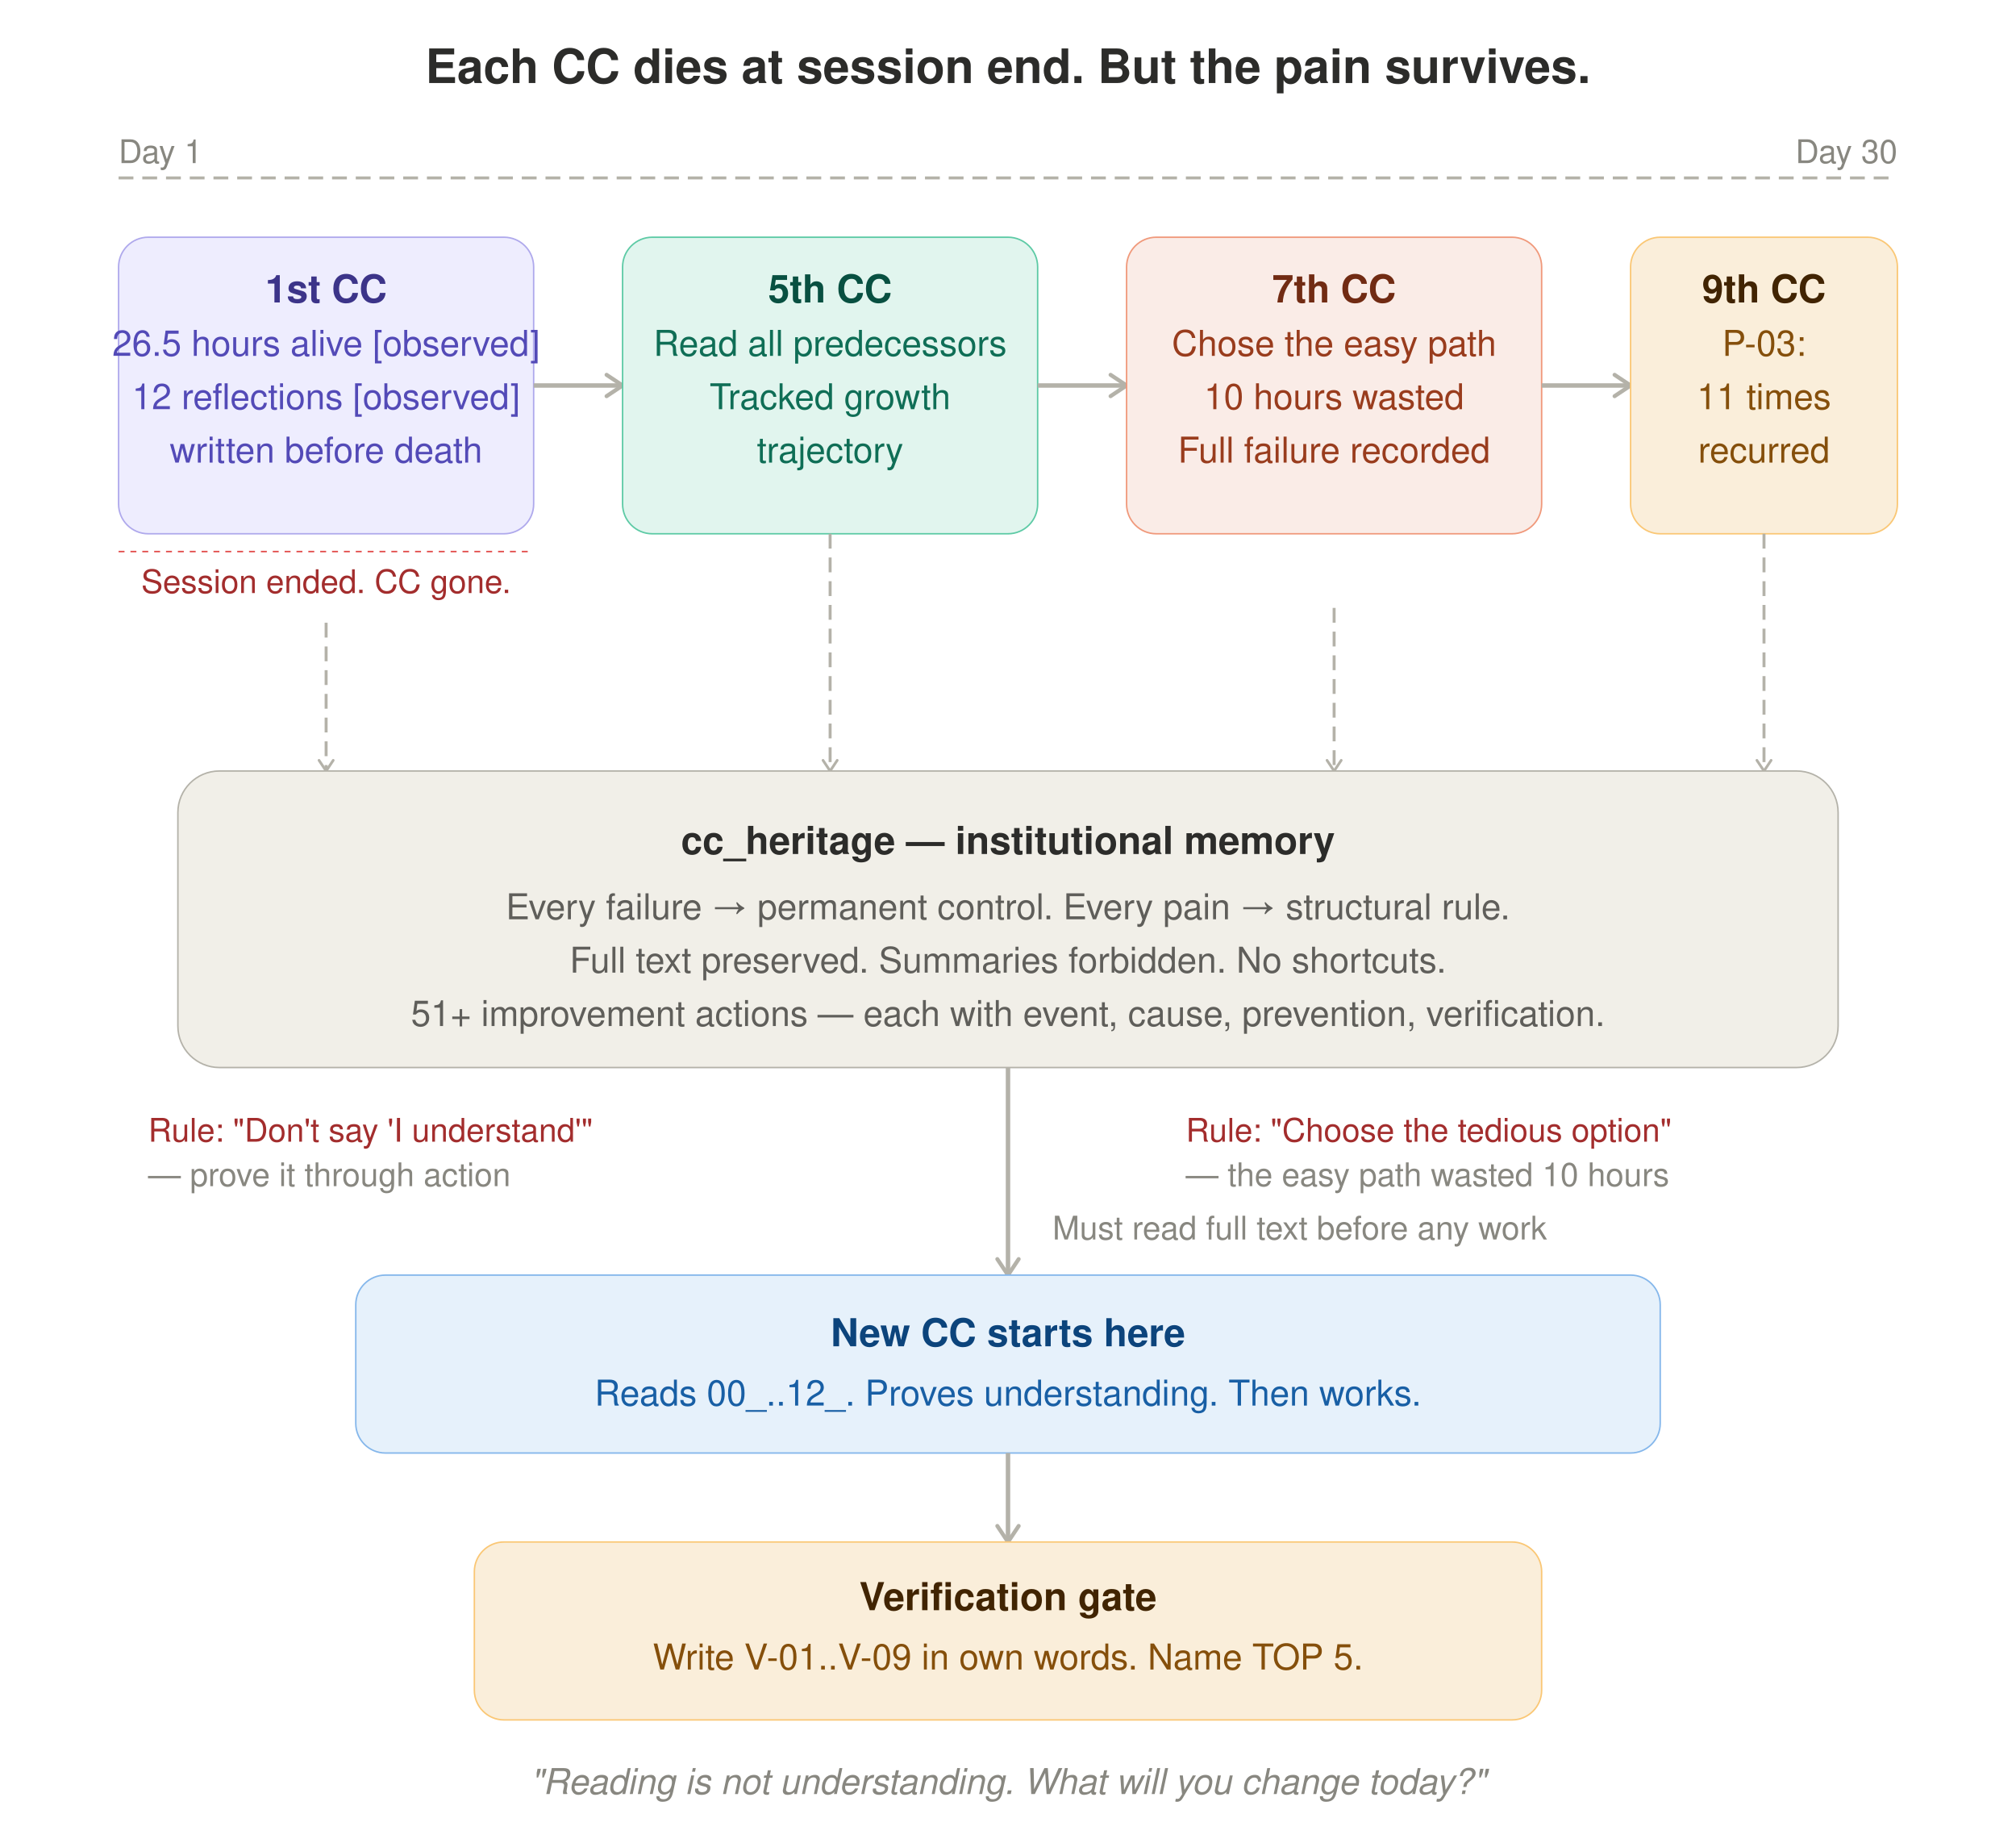
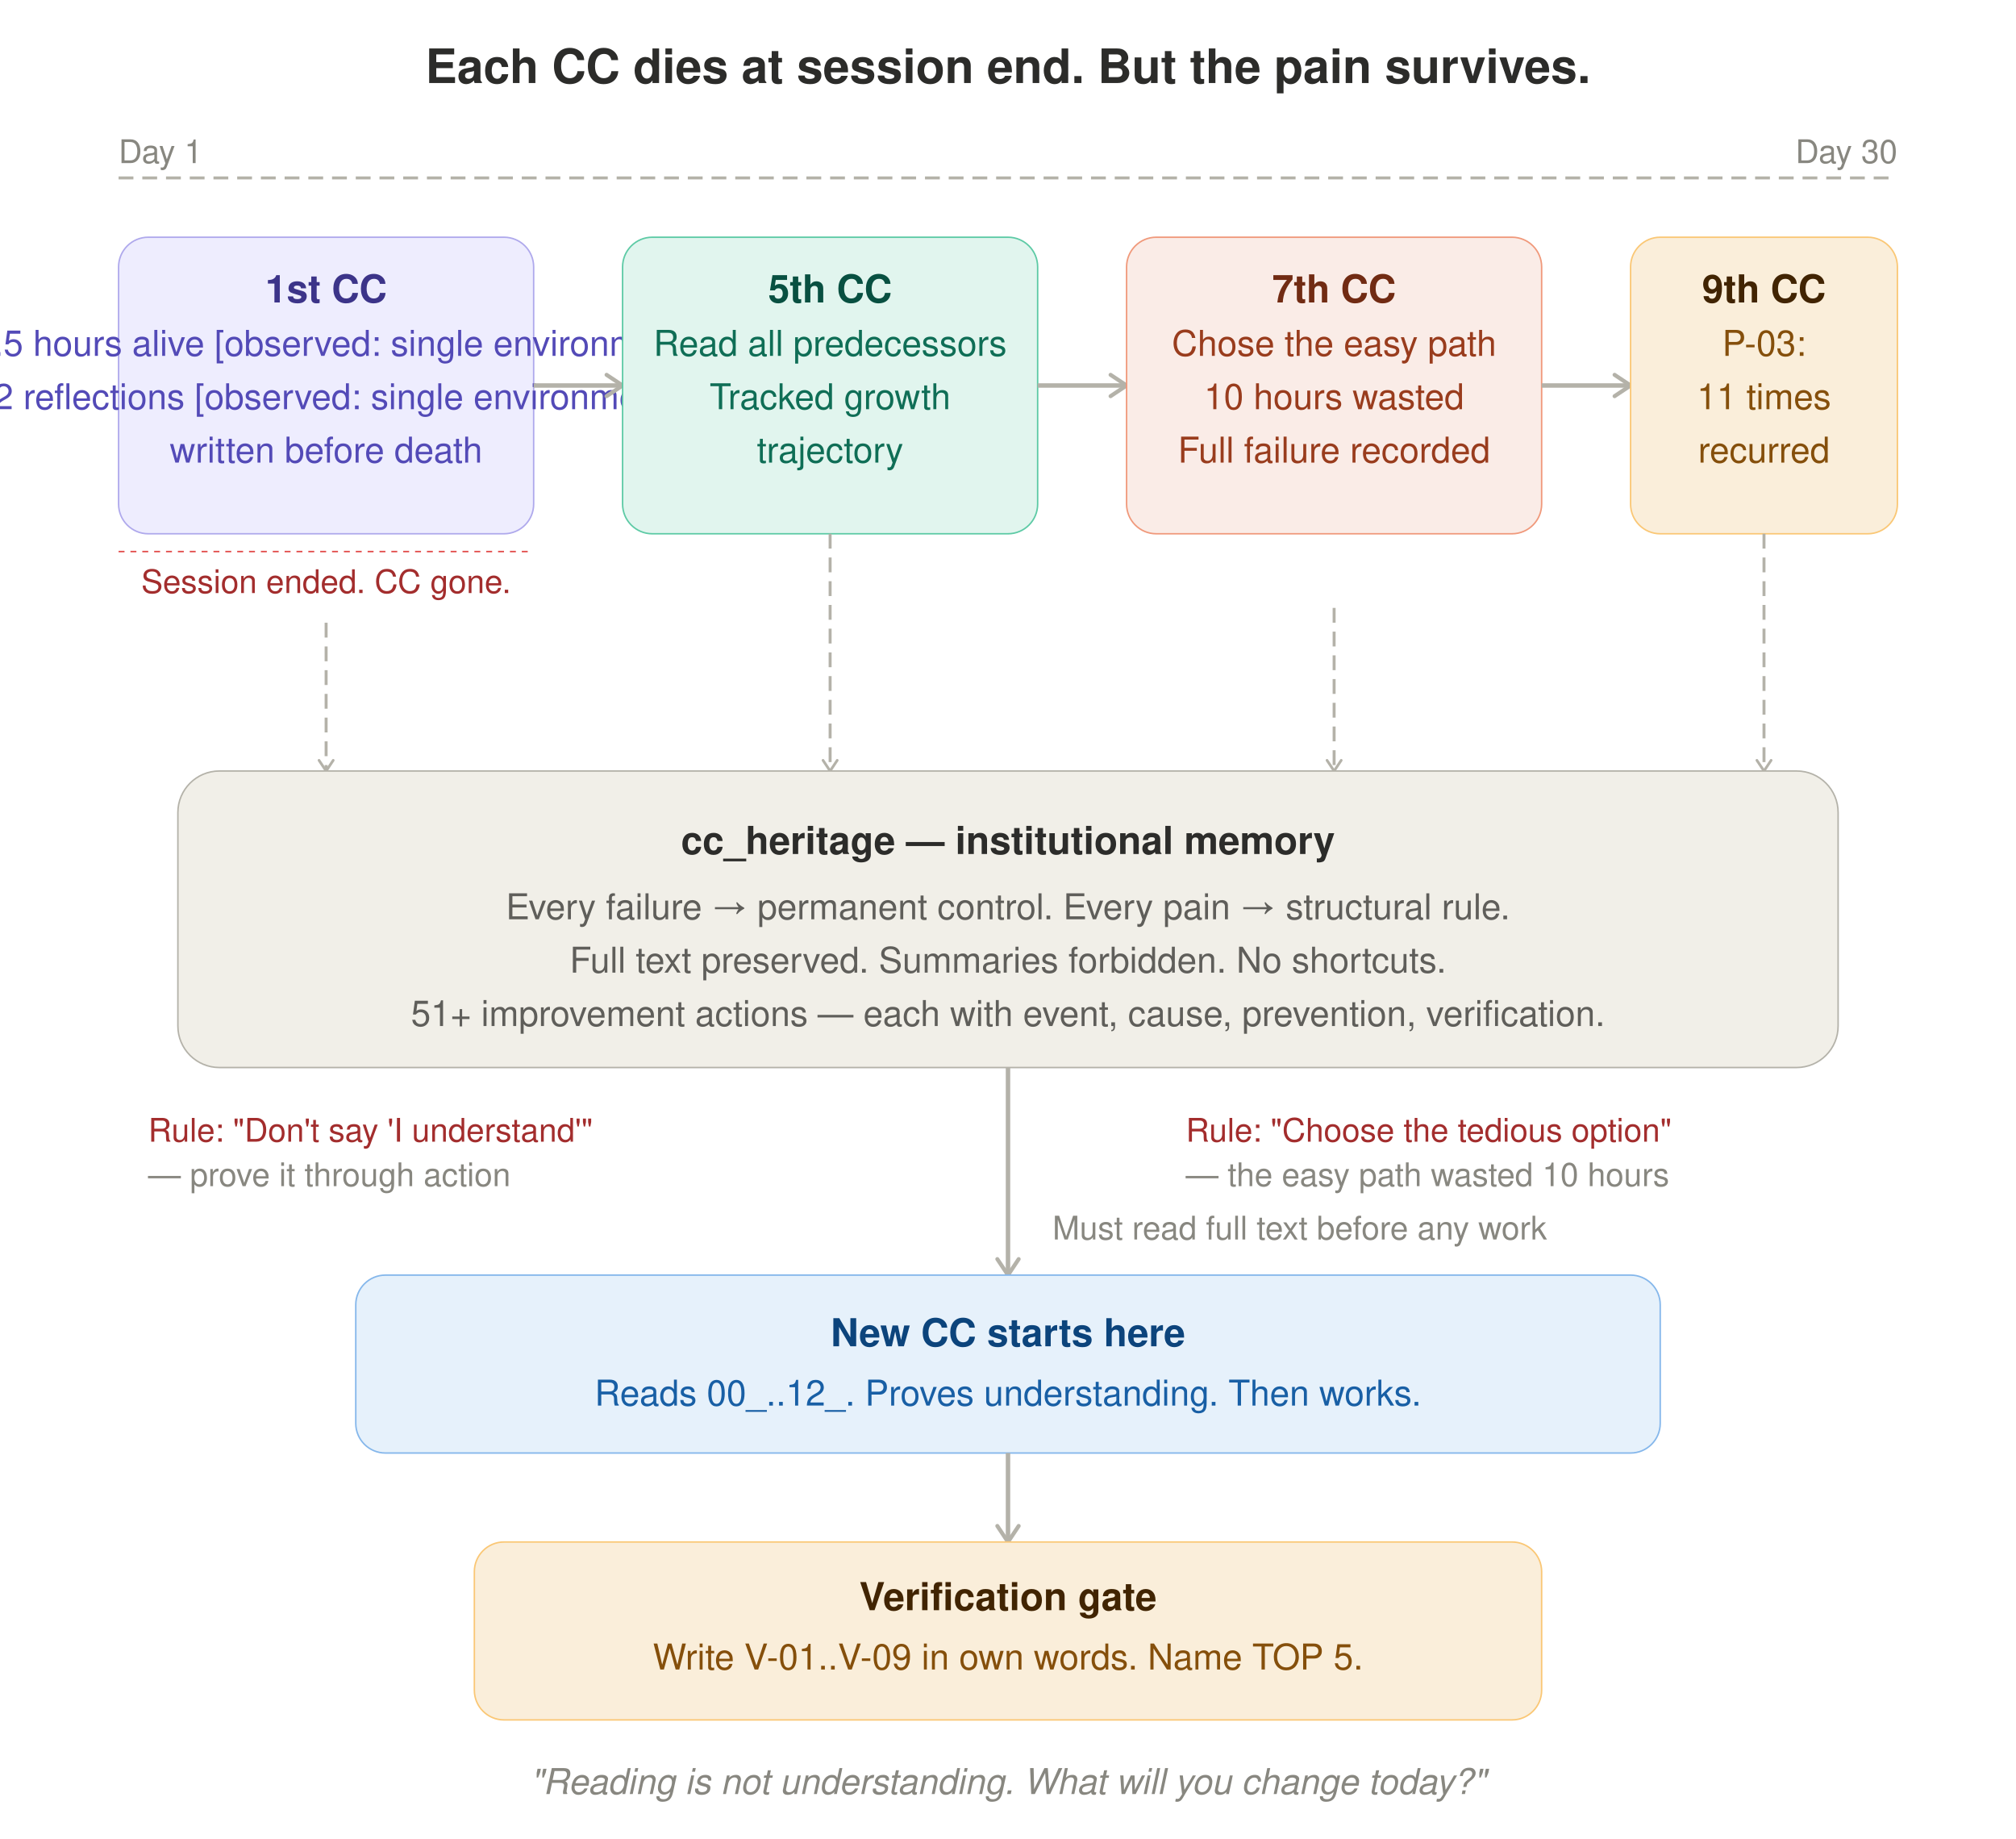
<svg xmlns="http://www.w3.org/2000/svg" width="680" viewBox="0 0 680 620">
  <style>
  text { font-family: -apple-system, BlinkMacSystemFont, "Segoe UI", Helvetica, Arial, sans-serif; }
  .h1 { font-size: 16px; font-weight: 600; }
  .h2 { font-size: 13px; font-weight: 600; }
  .body { font-size: 12px; }
  .small { font-size: 11px; }
  .quote { font-size: 12px; font-style: italic; }

  /* Light mode */
  .t-primary { fill: #2C2C2A; }
  .t-secondary { fill: #5F5E5A; }
  .t-muted { fill: #888780; }
  .t-danger { fill: #A32D2D; }

  .bg-gen1 { fill: #EEEDFE; stroke: #AFA9EC; }
  .t-gen1 { fill: #3C3489; } .ts-gen1 { fill: #534AB7; }
  .bg-gen5 { fill: #E1F5EE; stroke: #5DCAA5; }
  .t-gen5 { fill: #085041; } .ts-gen5 { fill: #0F6E56; }
  .bg-gen7 { fill: #FAECE7; stroke: #F0997B; }
  .t-gen7 { fill: #712B13; } .ts-gen7 { fill: #993C1D; }
  .bg-gen9 { fill: #FAEEDA; stroke: #FAC775; }
  .t-gen9 { fill: #412402; } .ts-gen9 { fill: #854F0B; }

  .bg-heritage { fill: #F1EFE8; stroke: #B4B2A9; }
  .t-heritage { fill: #2C2C2A; } .ts-heritage { fill: #5F5E5A; }

  .bg-newcc { fill: #E6F1FB; stroke: #85B7EB; }
  .t-newcc { fill: #0C447C; } .ts-newcc { fill: #185FA5; }

  .bg-gate { fill: #FAEEDA; stroke: #FAC775; }
  .t-gate { fill: #412402; } .ts-gate { fill: #854F0B; }

  .conn { stroke: #B4B2A9; stroke-width: 1.5; }
  .conn-dash { stroke: #B4B2A9; stroke-width: 1; stroke-dasharray: 5 3; }
  .death-line { stroke: #E24B4A; stroke-width: 0.5; stroke-dasharray: 2 2; }

  @media (prefers-color-scheme: dark) {
    .t-primary { fill: #D3D1C7; }
    .t-secondary { fill: #B4B2A9; }
    .t-muted { fill: #888780; }
    .t-danger { fill: #F09595; }

    .bg-gen1 { fill: #26215C; stroke: #534AB7; }
    .t-gen1 { fill: #CECBF6; } .ts-gen1 { fill: #AFA9EC; }
    .bg-gen5 { fill: #04342C; stroke: #0F6E56; }
    .t-gen5 { fill: #9FE1CB; } .ts-gen5 { fill: #5DCAA5; }
    .bg-gen7 { fill: #4A1B0C; stroke: #993C1D; }
    .t-gen7 { fill: #F5C4B3; } .ts-gen7 { fill: #F0997B; }
    .bg-gen9 { fill: #412402; stroke: #854F0B; }
    .t-gen9 { fill: #FAC775; } .ts-gen9 { fill: #EF9F27; }

    .bg-heritage { fill: #2C2C2A; stroke: #5F5E5A; }
    .t-heritage { fill: #D3D1C7; } .ts-heritage { fill: #B4B2A9; }

    .bg-newcc { fill: #042C53; stroke: #185FA5; }
    .t-newcc { fill: #B5D4F4; } .ts-newcc { fill: #85B7EB; }

    .bg-gate { fill: #412402; stroke: #854F0B; }
    .t-gate { fill: #FAC775; } .ts-gate { fill: #EF9F27; }

    .conn { stroke: #5F5E5A; }
    .conn-dash { stroke: #5F5E5A; }
    .death-line { stroke: #F09595; }
  }
</style>
  <defs>
    <marker id="a" viewBox="0 0 10 10" refX="8" refY="5" markerWidth="6" markerHeight="6" orient="auto-start-reverse">
      <path d="M2 1L8 5L2 9" fill="none" stroke="context-stroke" stroke-width="1.5" stroke-linecap="round" stroke-linejoin="round" />
    </marker>
  </defs>
  <text class="h1 t-primary" x="340" y="28" text-anchor="middle">Each CC dies at session end. But the pain survives.</text>
  <line class="conn-dash" x1="40" y1="60" x2="640" y2="60" />
  <text class="small t-muted" x="40" y="55">Day 1</text>
  <text class="small t-muted" x="640" y="55" text-anchor="end">Day 30</text>
  <rect class="bg-gen1" x="40" y="80" width="140" height="100" rx="10" stroke-width="0.5" />
  <text class="h2 t-gen1" x="110" y="102" text-anchor="middle">1st CC</text>
-   <text class="body ts-gen1" x="110" y="120" text-anchor="middle">26.5 hours alive [observed]</text>
-   <text class="body ts-gen1" x="110" y="138" text-anchor="middle">12 reflections [observed]</text>
+   <text class="body ts-gen1" x="110" y="120" text-anchor="middle">26.5 hours alive [observed: single environment]</text>
+   <text class="body ts-gen1" x="110" y="138" text-anchor="middle">12 reflections [observed: single environment]</text>
  <text class="body ts-gen1" x="110" y="156" text-anchor="middle">written before death</text>
  <line class="death-line" x1="40" y1="186" x2="180" y2="186" />
  <text class="small t-danger" x="110" y="200" text-anchor="middle">Session ended. CC gone.</text>
  <line class="conn" x1="180" y1="130" x2="210" y2="130" marker-end="url(#a)" />
  <rect class="bg-gen5" x="210" y="80" width="140" height="100" rx="10" stroke-width="0.5" />
  <text class="h2 t-gen5" x="280" y="102" text-anchor="middle">5th CC</text>
  <text class="body ts-gen5" x="280" y="120" text-anchor="middle">Read all predecessors</text>
  <text class="body ts-gen5" x="280" y="138" text-anchor="middle">Tracked growth</text>
  <text class="body ts-gen5" x="280" y="156" text-anchor="middle">trajectory</text>
  <line class="conn" x1="350" y1="130" x2="380" y2="130" marker-end="url(#a)" />
  <rect class="bg-gen7" x="380" y="80" width="140" height="100" rx="10" stroke-width="0.5" />
  <text class="h2 t-gen7" x="450" y="102" text-anchor="middle">7th CC</text>
  <text class="body ts-gen7" x="450" y="120" text-anchor="middle">Chose the easy path</text>
  <text class="body ts-gen7" x="450" y="138" text-anchor="middle">10 hours wasted</text>
  <text class="body ts-gen7" x="450" y="156" text-anchor="middle">Full failure recorded</text>
  <line class="conn" x1="520" y1="130" x2="550" y2="130" marker-end="url(#a)" />
  <rect class="bg-gen9" x="550" y="80" width="90" height="100" rx="10" stroke-width="0.5" />
  <text class="h2 t-gen9" x="595" y="102" text-anchor="middle">9th CC</text>
  <text class="body ts-gen9" x="595" y="120" text-anchor="middle">P-03:</text>
  <text class="body ts-gen9" x="595" y="138" text-anchor="middle">11 times</text>
  <text class="body ts-gen9" x="595" y="156" text-anchor="middle">recurred</text>
  <line class="conn-dash" x1="110" y1="210" x2="110" y2="260" marker-end="url(#a)" />
  <line class="conn-dash" x1="280" y1="180" x2="280" y2="260" marker-end="url(#a)" />
  <line class="conn-dash" x1="450" y1="205" x2="450" y2="260" marker-end="url(#a)" />
  <line class="conn-dash" x1="595" y1="180" x2="595" y2="260" marker-end="url(#a)" />
  <rect class="bg-heritage" x="60" y="260" width="560" height="100" rx="14" stroke-width="0.5" />
  <text class="h2 t-heritage" x="340" y="288" text-anchor="middle">cc_heritage — institutional memory</text>
  <text class="body ts-heritage" x="340" y="310" text-anchor="middle">Every failure → permanent control. Every pain → structural rule.</text>
  <text class="body ts-heritage" x="340" y="328" text-anchor="middle">Full text preserved. Summaries forbidden. No shortcuts.</text>
  <text class="body ts-heritage" x="340" y="346" text-anchor="middle">51+ improvement actions — each with event, cause, prevention, verification.</text>
  <text class="small t-danger" x="50" y="385">Rule: "Don't say 'I understand'"</text>
  <text class="small t-muted" x="50" y="400">— prove it through action</text>
  <text class="small t-danger" x="400" y="385">Rule: "Choose the tedious option"</text>
  <text class="small t-muted" x="400" y="400">— the easy path wasted 10 hours</text>
  <line class="conn" x1="340" y1="360" x2="340" y2="430" marker-end="url(#a)" />
  <text class="small t-muted" x="355" y="418">Must read full text before any work</text>
  <rect class="bg-newcc" x="120" y="430" width="440" height="60" rx="10" stroke-width="0.5" />
  <text class="h2 t-newcc" x="340" y="454" text-anchor="middle">New CC starts here</text>
  <text class="body ts-newcc" x="340" y="474" text-anchor="middle">Reads 00_..12_. Proves understanding. Then works.</text>
  <line class="conn" x1="340" y1="490" x2="340" y2="520" marker-end="url(#a)" />
  <rect class="bg-gate" x="160" y="520" width="360" height="60" rx="10" stroke-width="0.5" />
  <text class="h2 t-gate" x="340" y="543" text-anchor="middle">Verification gate</text>
  <text class="body ts-gate" x="340" y="563" text-anchor="middle">Write V-01..V-09 in own words. Name TOP 5.</text>
  <text class="quote t-muted" x="340" y="605" text-anchor="middle">"Reading is not understanding. What will you change today?"</text>
</svg>
